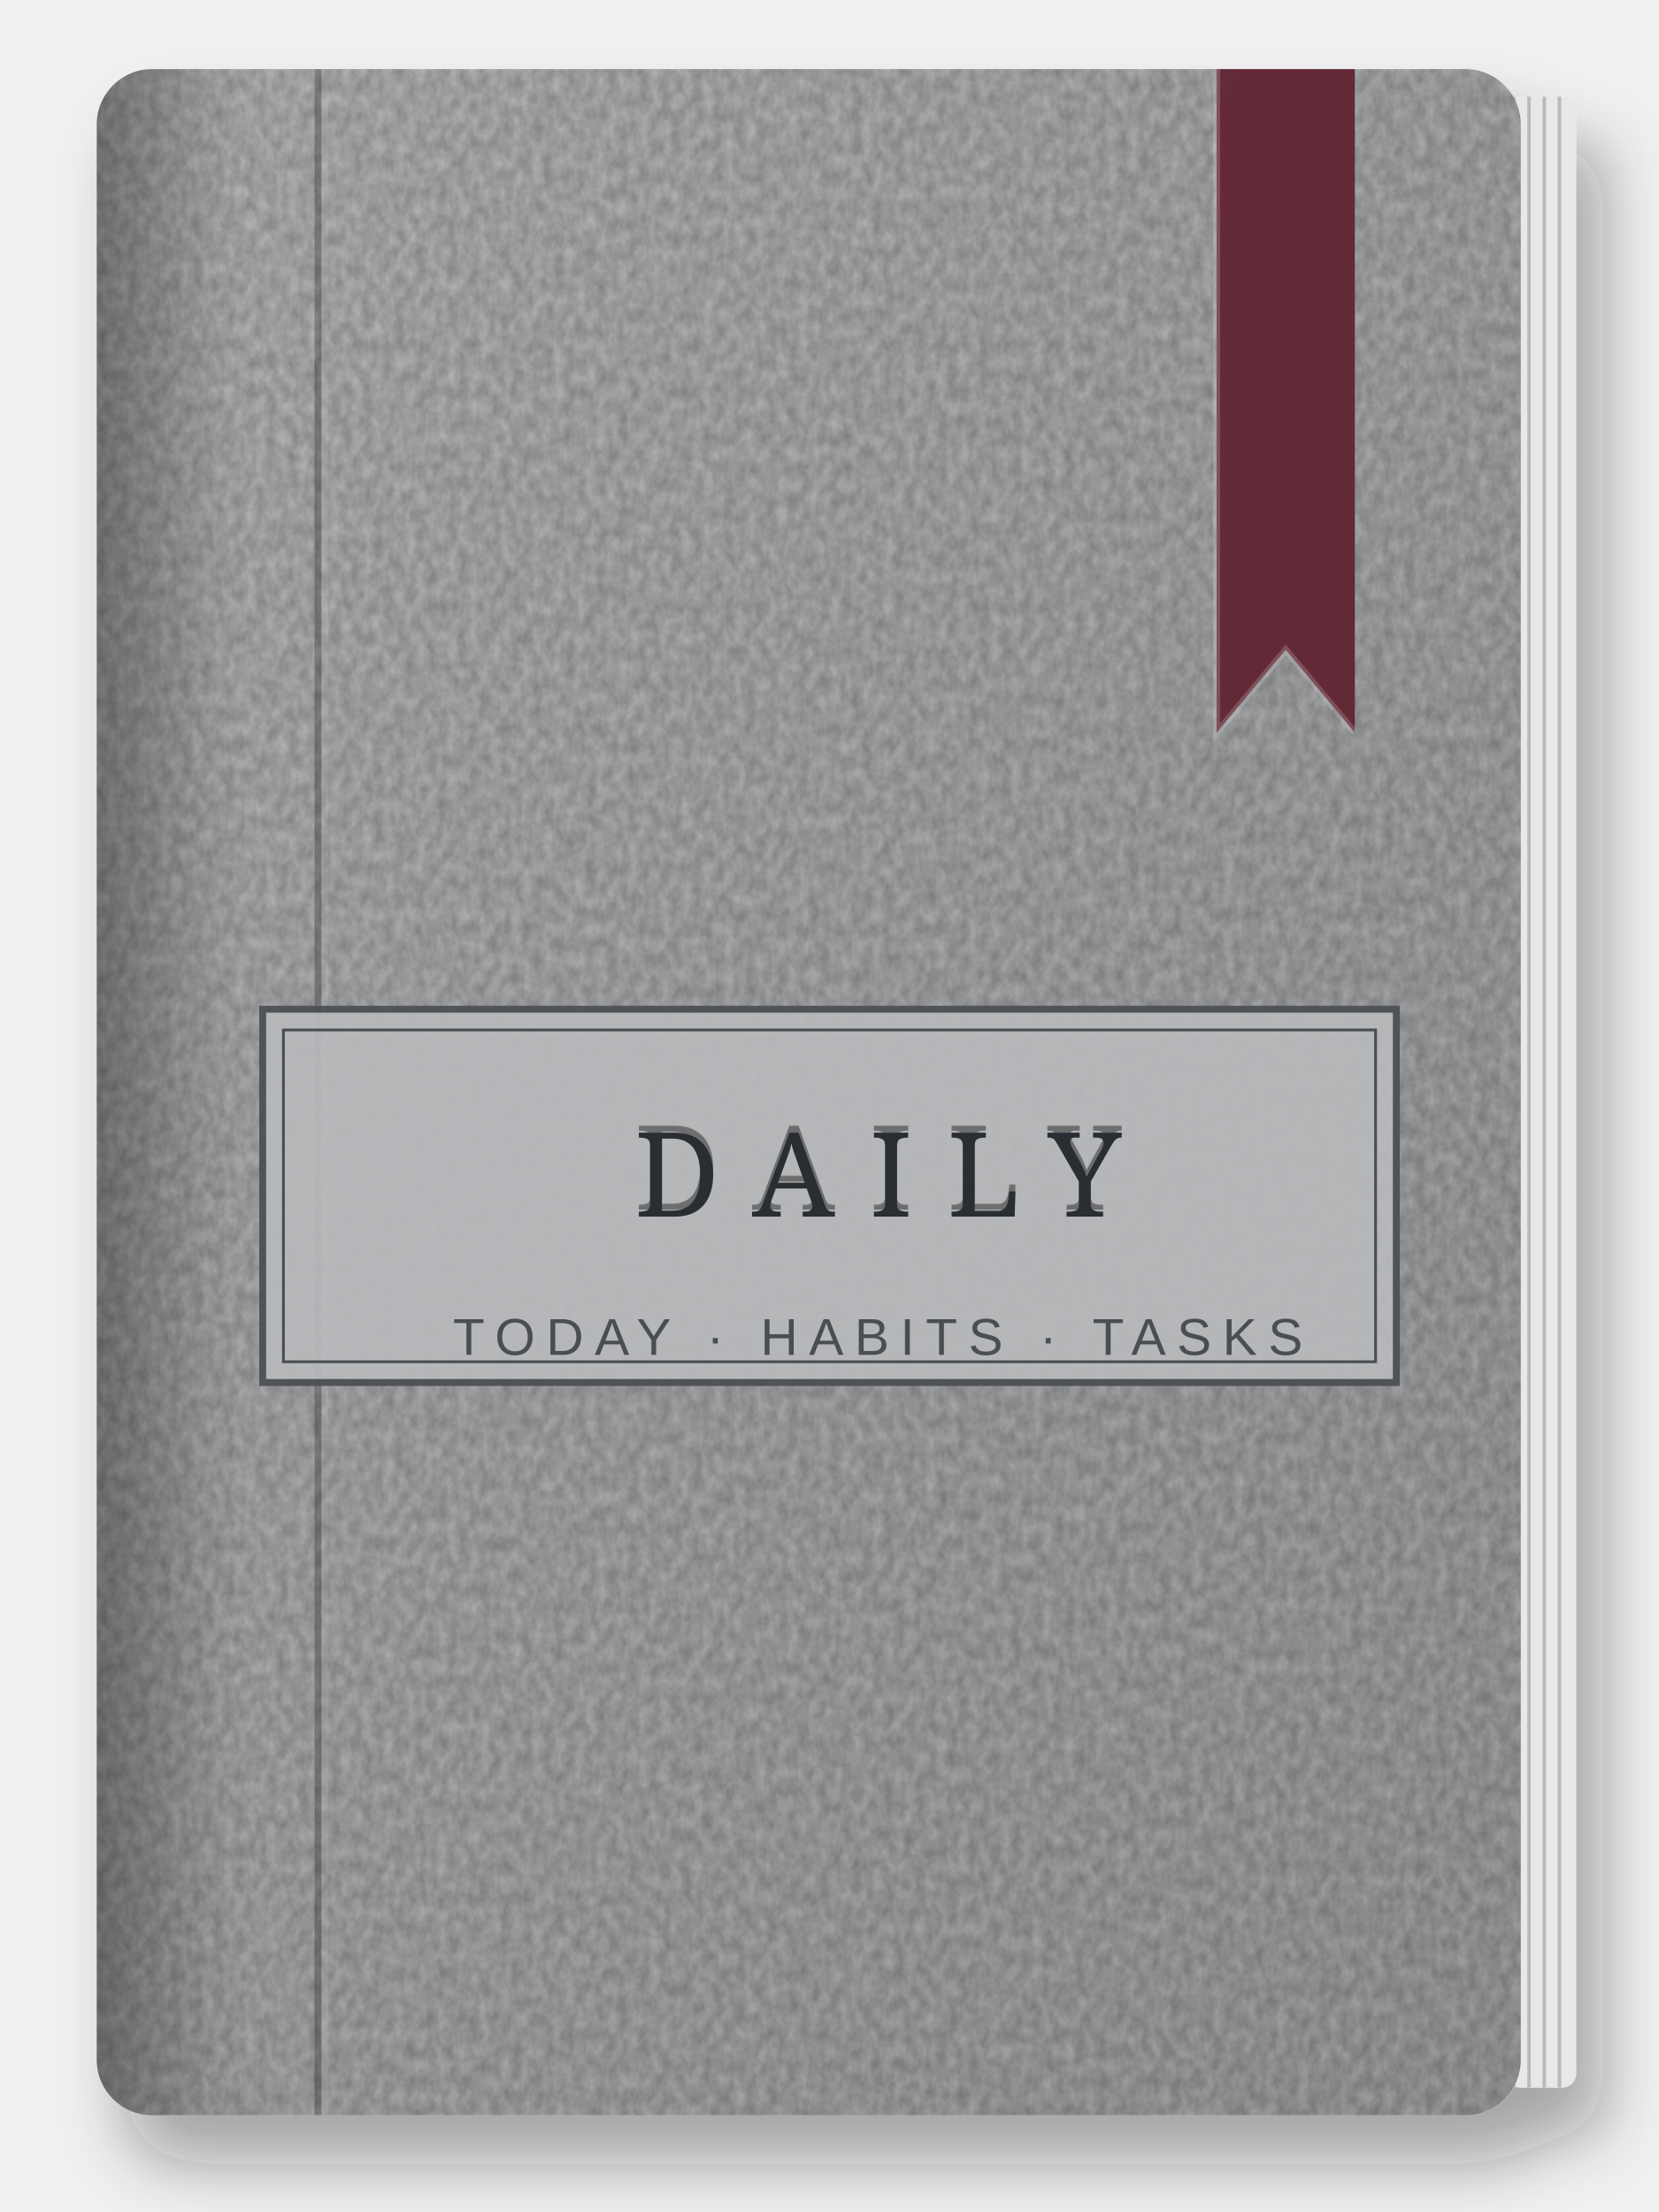
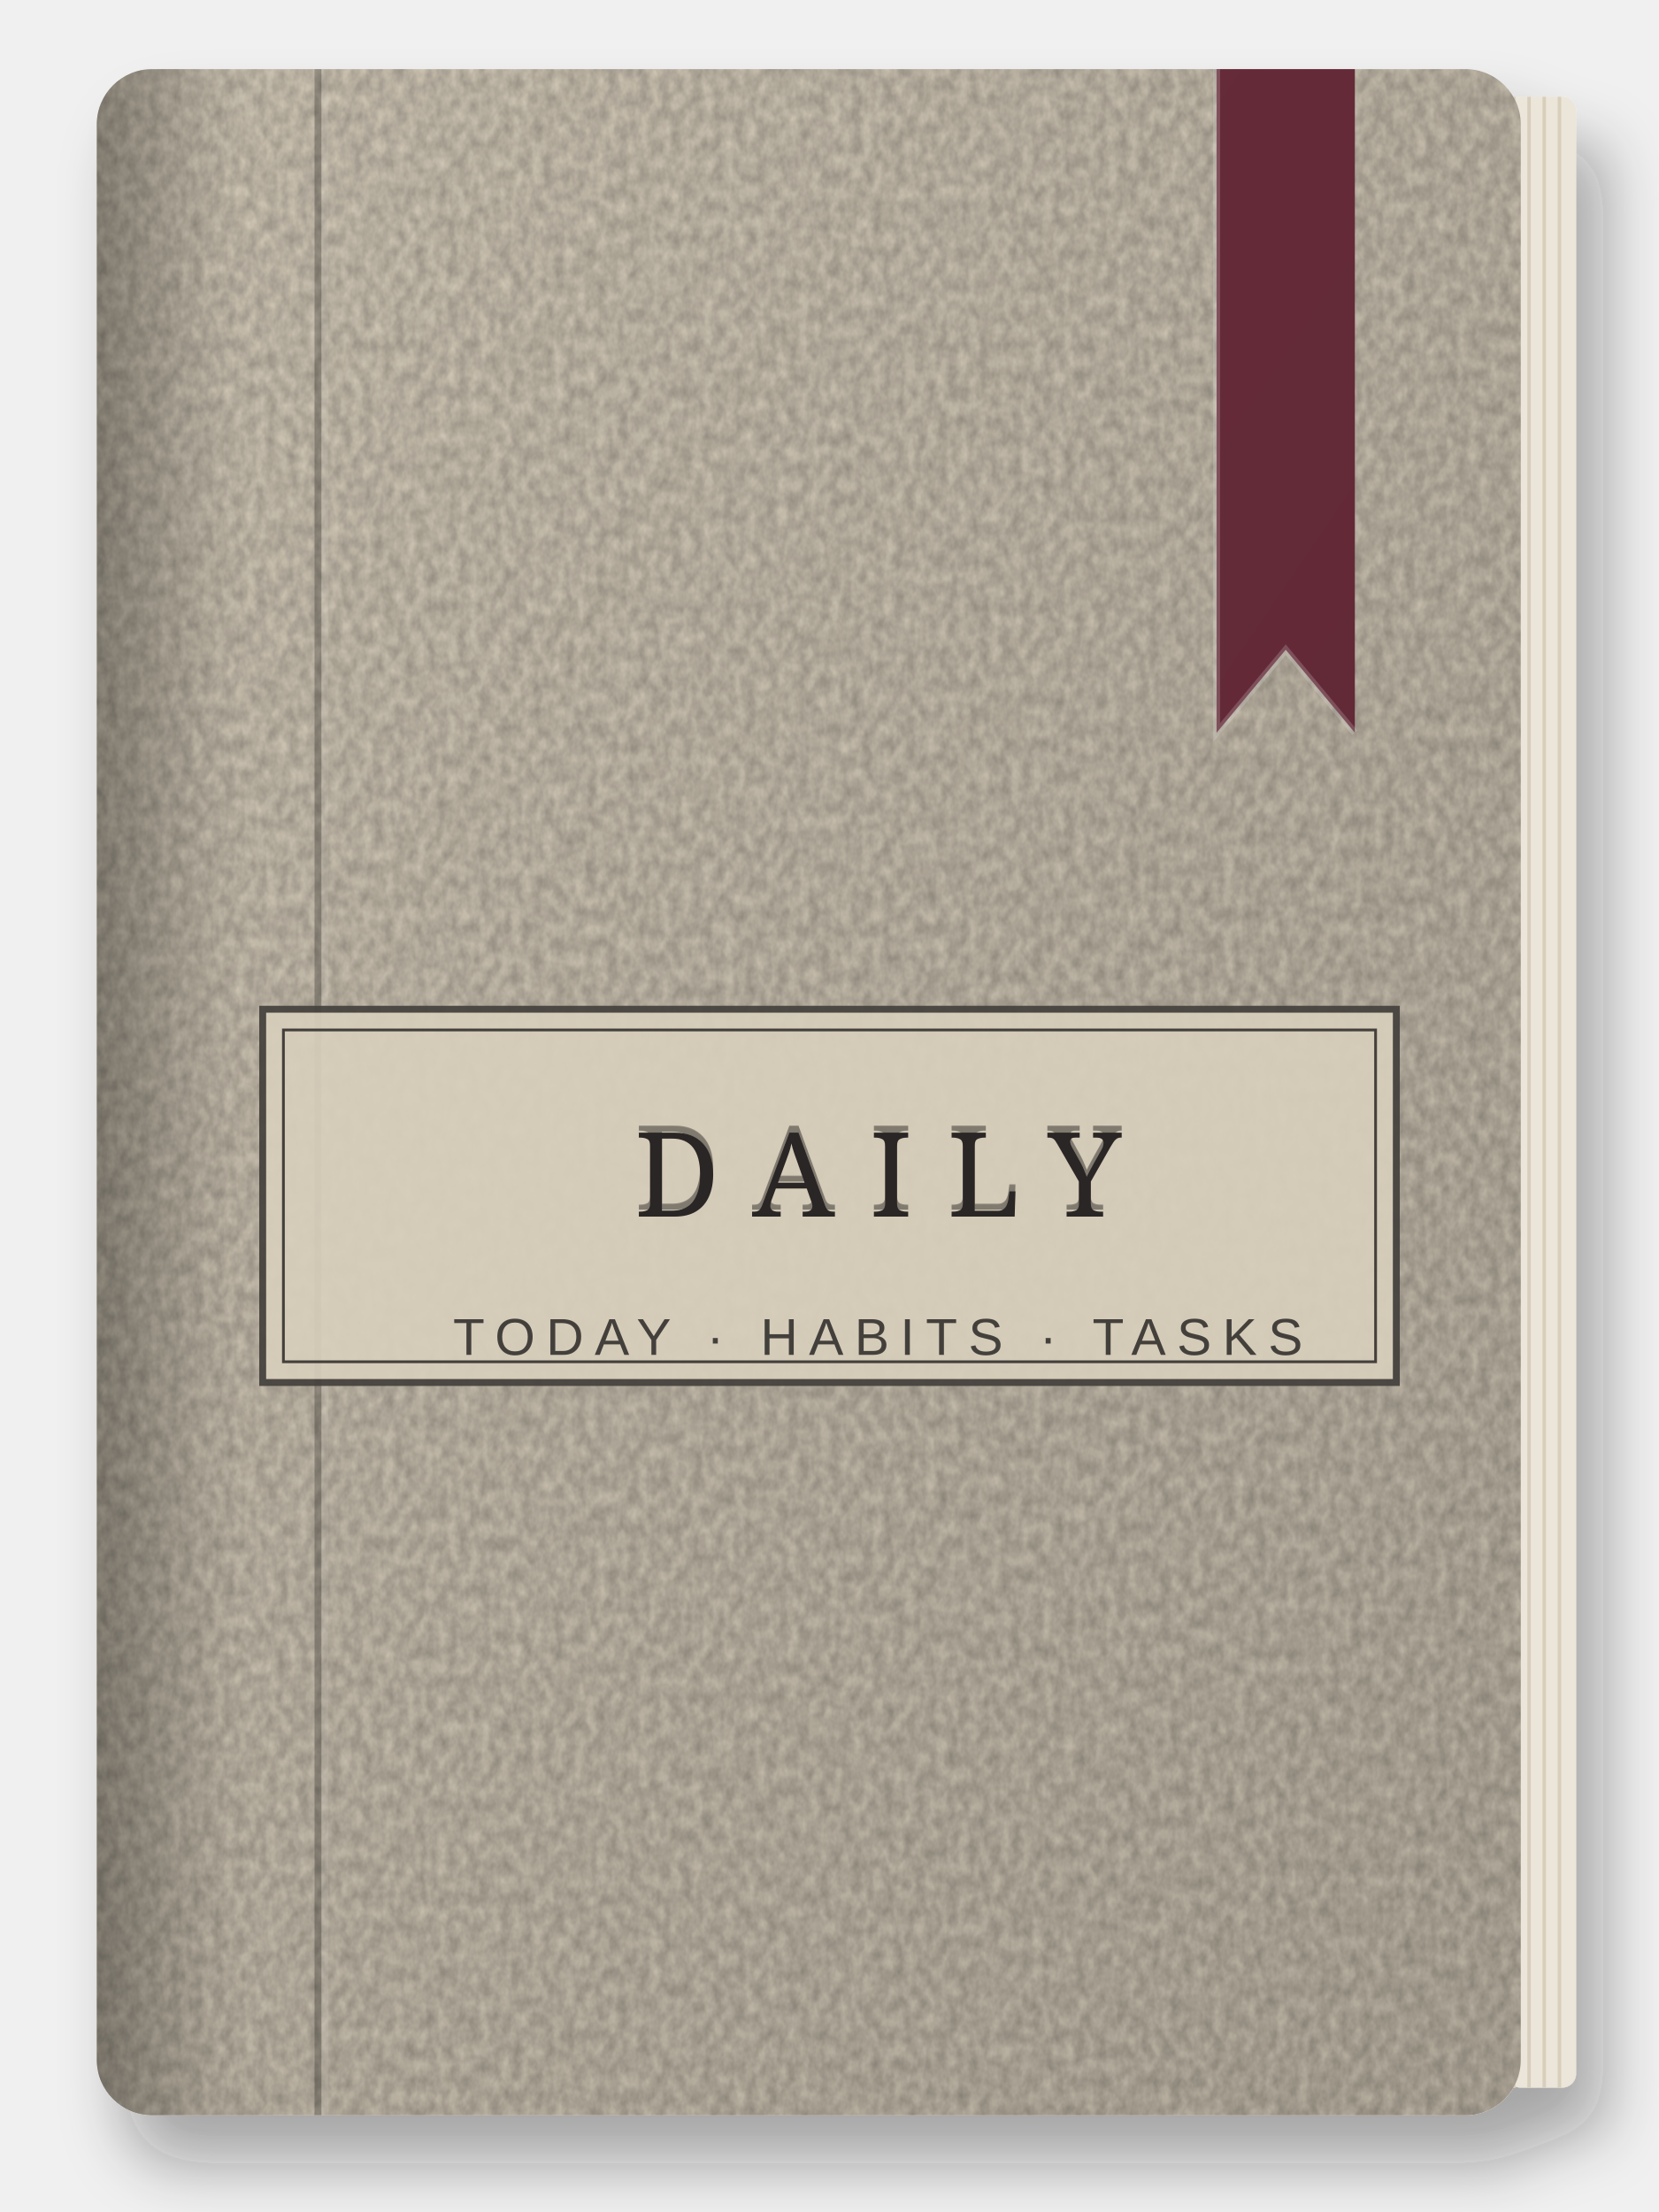
<svg xmlns="http://www.w3.org/2000/svg" viewBox="0 0 240 320" width="240" height="320">
  <defs>
    <filter id="s" x="-10%" y="-10%" width="125%" height="125%">
-       <feDropShadow dx="4" dy="7" stdDeviation="4.5" flood-color="#1a1b1e" flood-opacity=".35" />
+       <feDropShadow dx="4" dy="7" stdDeviation="4.5" flood-color="#1b1a18" flood-opacity=".35" />
    </filter>
    <filter id="g" x="0" y="0" width="100%" height="100%">
      <feTurbulence type="fractalNoise" baseFrequency="0.65 0.45" numOctaves="3" seed="7" result="n" />
      <feColorMatrix in="n" type="matrix" values="0 0 0 0 0  0 0 0 0 0  0 0 0 0 0  0 0 0 0.3 0" />
    </filter>
    <filter id="e" x="-5%" y="-20%" width="110%" height="150%">
      <feDropShadow dx="0" dy="1" stdDeviation="0" flood-color="#fff" flood-opacity=".12" />
      <feDropShadow dx="0" dy="-1" stdDeviation="0" flood-color="#000" flood-opacity=".4" />
    </filter>
    <linearGradient id="l" x1="0" y1="0" x2="1" y2="1">
      <stop offset="0" stop-color="#000" stop-opacity="0" />
      <stop offset="1" stop-color="#000" stop-opacity=".14" />
    </linearGradient>
    <linearGradient id="h" x1="0" y1="0" x2="1" y2="0">
      <stop offset="0" stop-color="#000" stop-opacity=".30" />
      <stop offset=".45" stop-color="#000" stop-opacity=".05" />
      <stop offset=".6" stop-color="#000" stop-opacity="0" />
      <stop offset="1" stop-color="#000" stop-opacity="0" />
    </linearGradient>
    <clipPath id="c">
      <rect x="14" y="10" width="206" height="296" rx="8" />
    </clipPath>
    <pattern id="dots" width="14" height="14" patternUnits="userSpaceOnUse">
-       <circle cx="7" cy="7" r="1.1" fill="#8A8C8F" />
+       <circle cx="7" cy="7" r="1.1" fill="#8E877C" />
    </pattern>
  </defs>
  <g filter="url(#s)">
-     <rect x="218" y="14" width="10" height="288" rx="2" fill="#E8E8E6" />
-     <path d="M219 14V302" stroke="#B9BABC" stroke-width=".5" transform="translate(0.0 0)" />
-     <path d="M219 14V302" stroke="#B9BABC" stroke-width=".5" transform="translate(2.2 0)" />
-     <path d="M219 14V302" stroke="#B9BABC" stroke-width=".5" transform="translate(4.4 0)" />
-     <path d="M219 14V302" stroke="#B9BABC" stroke-width=".5" transform="translate(6.6 0)" />
-     <rect x="14" y="10" width="206" height="296" rx="8" fill="#B9BABC" />
+     <rect x="218" y="14" width="10" height="288" rx="2" fill="#ECE5D9" />
+     <path d="M219 14V302" stroke="#D8CEBC" stroke-width=".5" transform="translate(0.0 0)" />
+     <path d="M219 14V302" stroke="#D8CEBC" stroke-width=".5" transform="translate(2.2 0)" />
+     <path d="M219 14V302" stroke="#D8CEBC" stroke-width=".5" transform="translate(4.4 0)" />
+     <path d="M219 14V302" stroke="#D8CEBC" stroke-width=".5" transform="translate(6.6 0)" />
+     <rect x="14" y="10" width="206" height="296" rx="8" fill="#D8CEBC" />
  </g>
  <g clip-path="url(#c)">
    <rect x="14" y="10" width="206" height="296" filter="url(#g)" />
    <path d="M196 10v96l-10-12-10 12V10z" fill="#6B2D3C" />
    <path d="M176 10v96l10-12 10 12" fill="none" stroke="#fff" stroke-opacity=".2" />
    <rect x="14" y="10" width="206" height="296" fill="url(#l)" />
    <rect x="14" y="10" width="36" height="296" fill="url(#h)" />
    <path d="M46 10V306" stroke="#000" stroke-opacity=".25" stroke-width="1" />
    <path d="M47 10V306" stroke="#fff" stroke-opacity=".06" stroke-width="1" />
  </g>
-   <rect x="38" y="146" width="164" height="54" fill="#B9BABC" stroke="#4A4D52" stroke-width="1" opacity=".92" />
-   <rect x="41" y="149" width="158" height="48" fill="none" stroke="#4A4D52" stroke-width=".4" />
+   <rect x="38" y="146" width="164" height="54" fill="#D8CEBC" stroke="#43403C" stroke-width="1" opacity=".92" />
+   <rect x="41" y="149" width="158" height="48" fill="none" stroke="#43403C" stroke-width=".4" />
  <g filter="url(#e)">
-     <text x="127" y="176" text-anchor="middle" font-family="Georgia,serif" font-size="17" letter-spacing="5" fill="#2B2D31">DAILY</text>
+     <text x="127" y="176" text-anchor="middle" font-family="Georgia,serif" font-size="17" letter-spacing="5" fill="#2A2826">DAILY</text>
  </g>
-   <text x="127" y="196" text-anchor="middle" font-family="Arial,sans-serif" font-size="7.5" letter-spacing="1.6" fill="#4A4D52">TODAY · HABITS · TASKS</text>
+   <text x="127" y="196" text-anchor="middle" font-family="Arial,sans-serif" font-size="7.5" letter-spacing="1.6" fill="#43403C">TODAY · HABITS · TASKS</text>
</svg>
